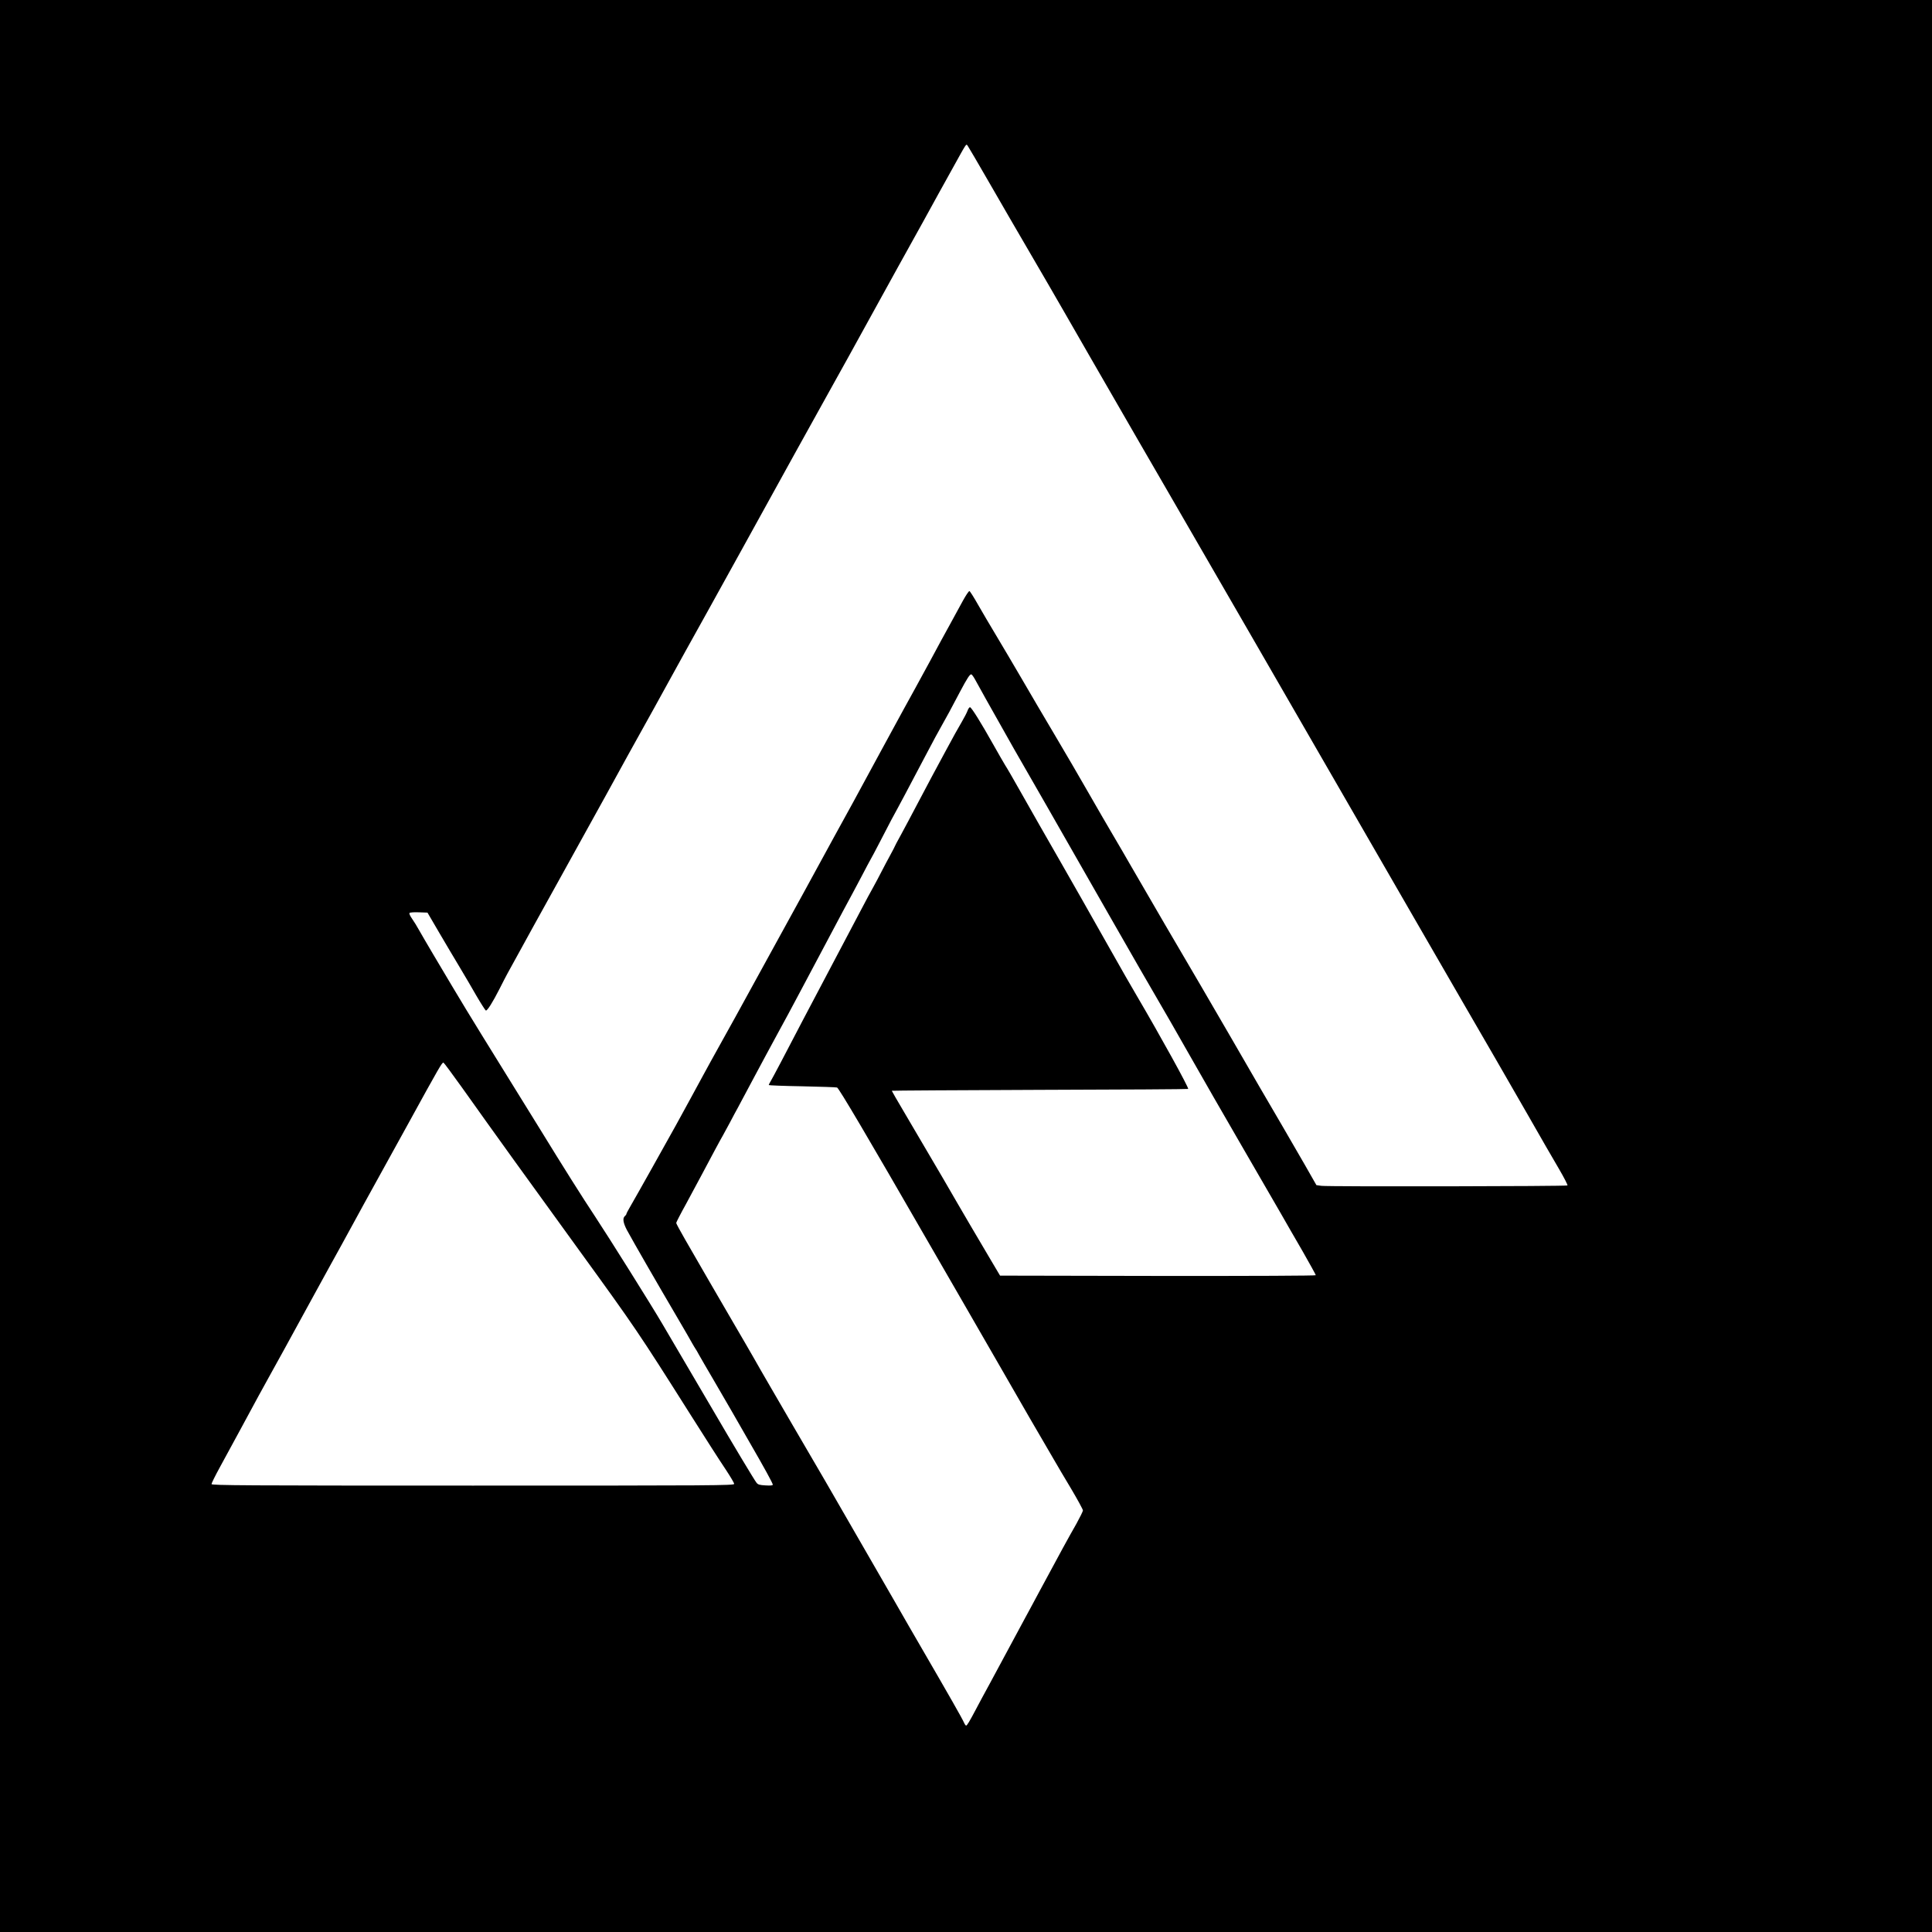
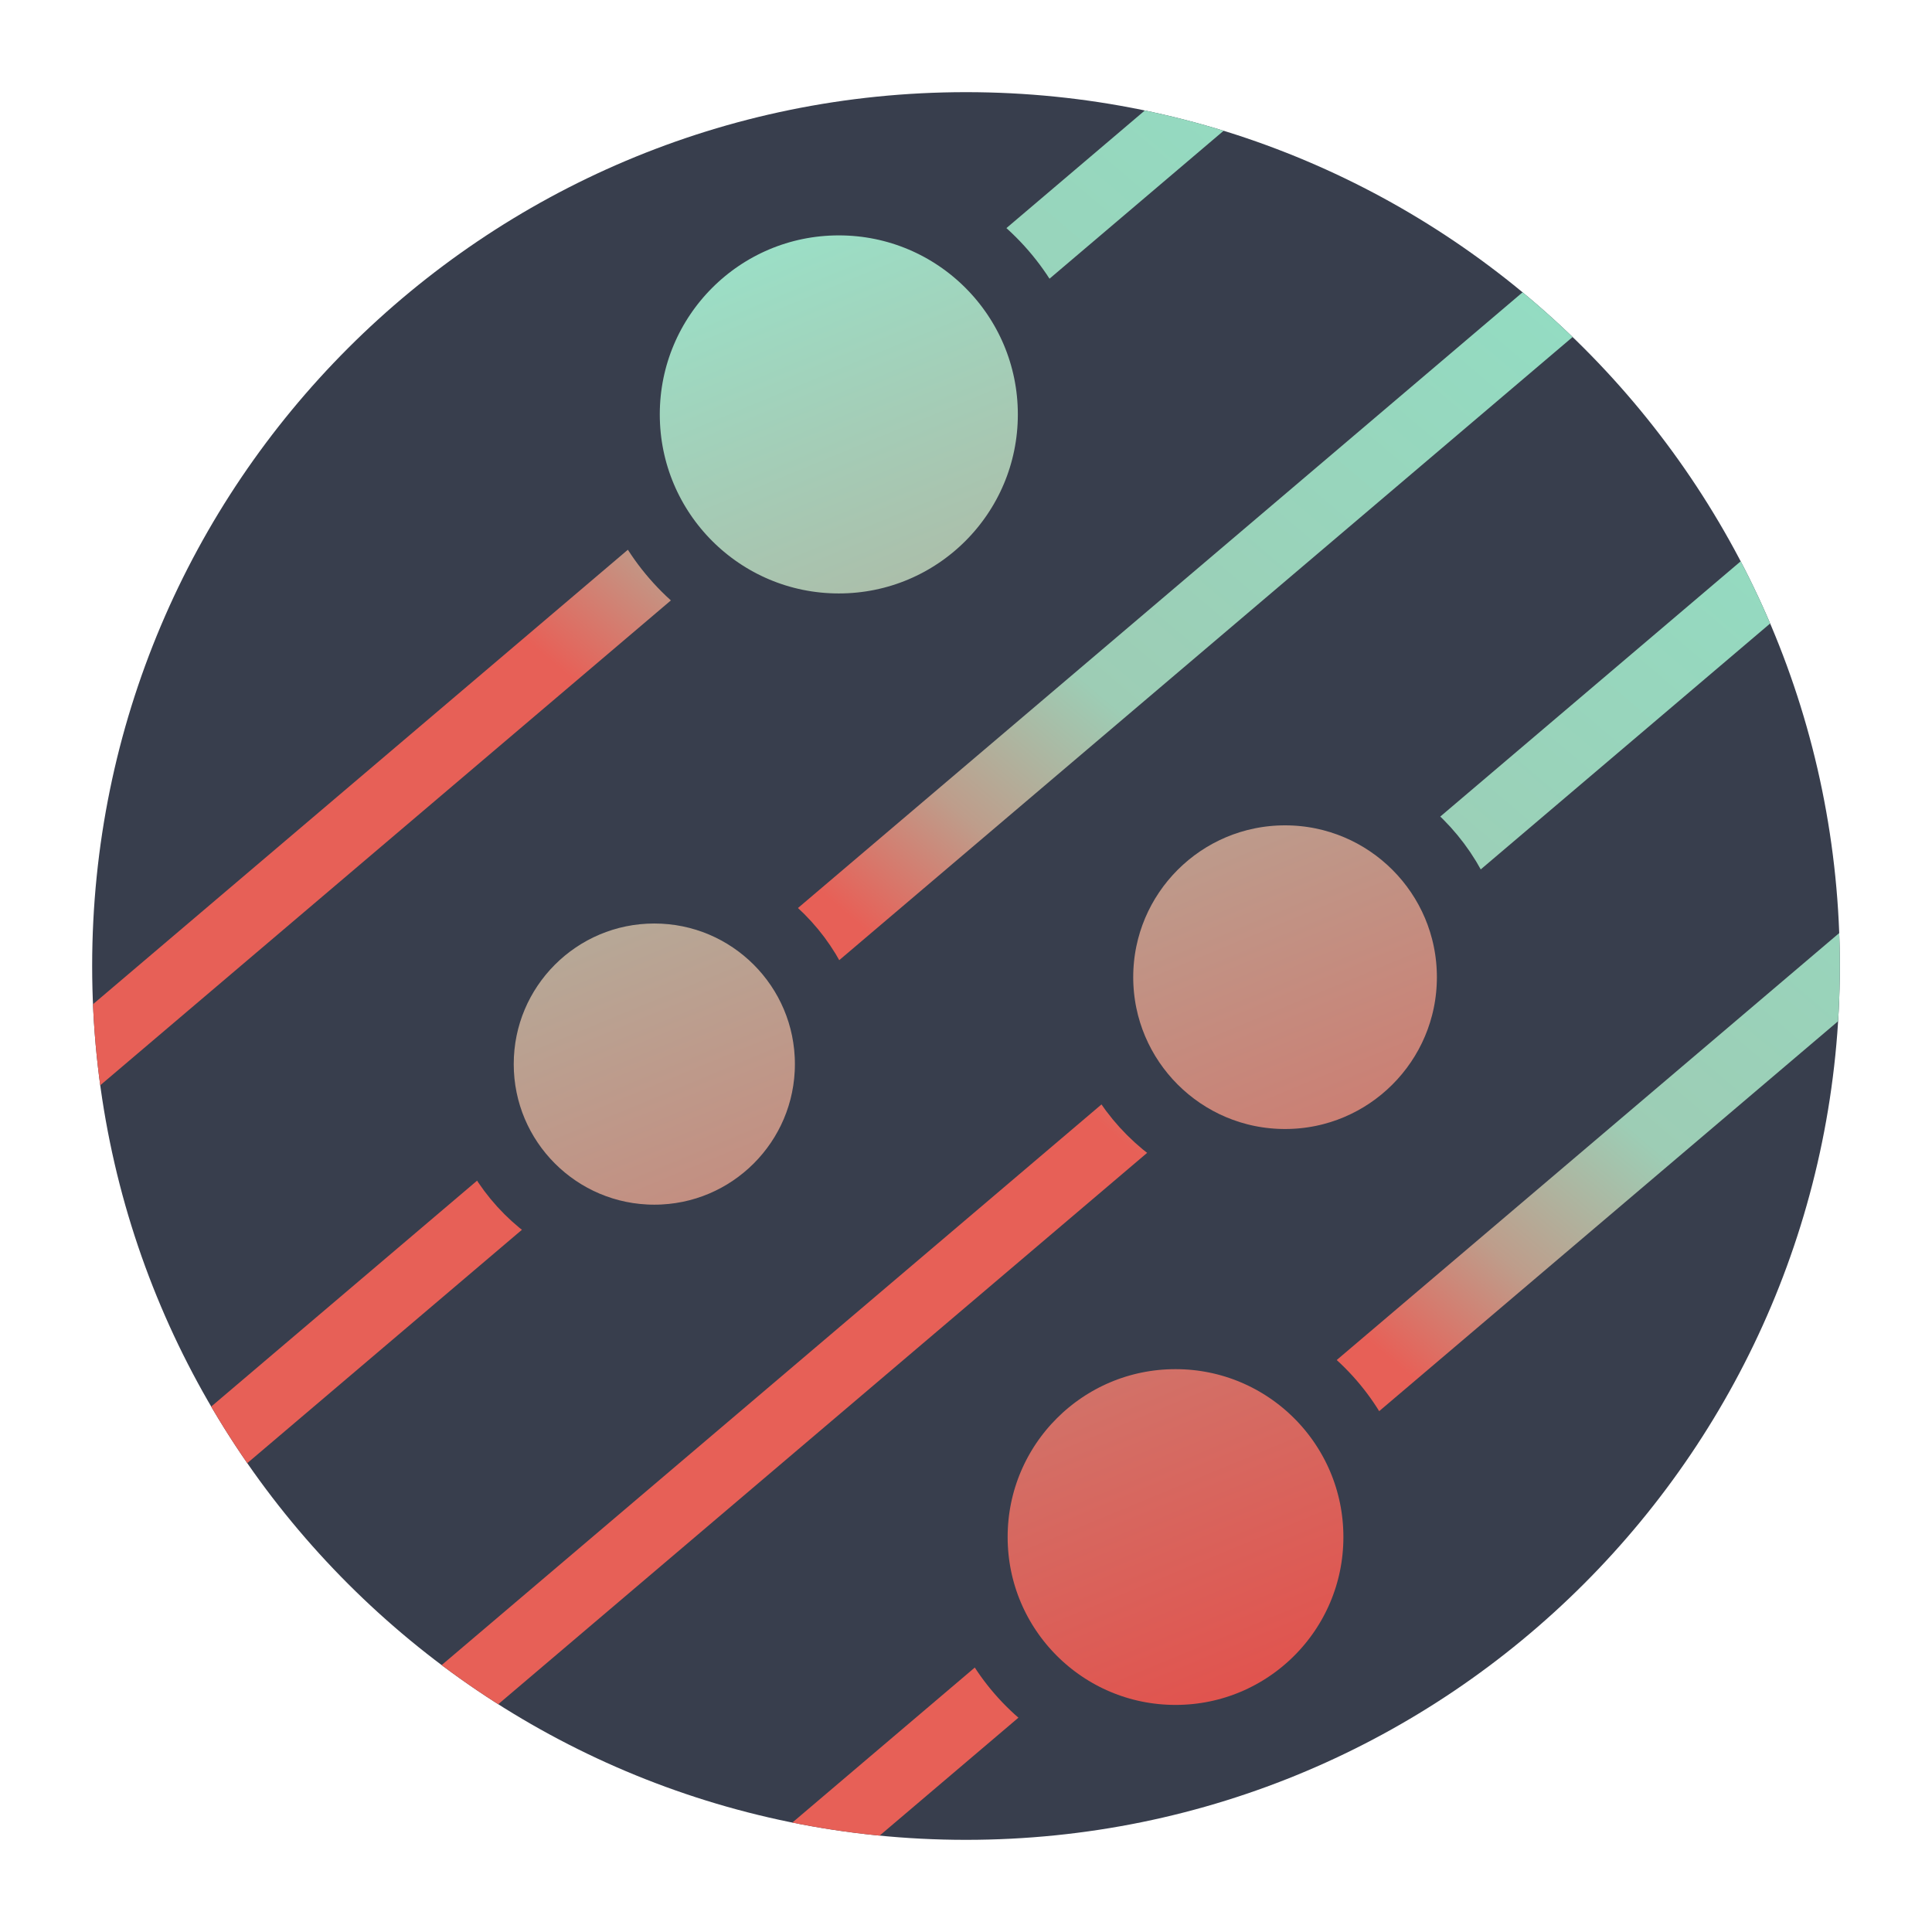
- <svg xmlns="http://www.w3.org/2000/svg" version="1.0" width="1900pt" height="1900pt" viewBox="0 0 1900 1900" preserveAspectRatio="xMidYMid meet">
-   <g transform="translate(0,1900) scale(0.1,-0.1)" fill="#000000" stroke="none">
-     <path d="M0 9500 l0 -9500 9500 0 9500 0 0 9500 0 9500 -9500 0 -9500 0 0 -9500z m9725 7710 c109 -190 289 -500 400 -690 111 -190 266 -457 345 -595 79 -137 192 -335 253 -440 153 -264 259 -448 476 -825 103 -179 228 -395 278 -480 102 -175 513 -887 821 -1420 687 -1190 1373 -2379 1610 -2790 151 -261 375 -648 497 -860 122 -212 260 -450 307 -530 46 -80 185 -320 308 -535 122 -214 263 -459 313 -543 49 -84 86 -156 82 -160 -9 -9 -2353 -13 -2419 -4 l-50 7 -114 200 c-63 110 -162 281 -220 380 -147 251 -276 472 -517 890 -115 198 -243 419 -285 490 -100 168 -618 1056 -700 1200 -34 61 -107 184 -160 275 -54 91 -158 271 -232 400 -152 264 -191 331 -338 580 -170 287 -192 325 -335 570 -75 129 -186 316 -245 415 -60 99 -141 238 -182 309 -40 71 -78 131 -84 133 -6 2 -34 -40 -64 -94 -29 -54 -88 -161 -130 -238 -43 -77 -128 -234 -190 -350 -62 -115 -130 -239 -150 -275 -21 -36 -168 -306 -328 -600 -254 -469 -343 -633 -469 -860 -30 -54 -124 -227 -303 -555 -126 -230 -351 -640 -442 -805 -41 -74 -104 -189 -140 -255 -36 -66 -130 -237 -210 -380 -80 -143 -166 -300 -193 -350 -26 -49 -83 -153 -125 -230 -42 -77 -108 -196 -145 -265 -75 -136 -396 -709 -451 -803 -19 -32 -34 -62 -34 -66 0 -5 -7 -14 -15 -21 -24 -20 -17 -66 21 -138 75 -137 270 -476 514 -892 56 -96 114 -195 127 -220 14 -25 29 -49 33 -55 4 -5 19 -30 32 -55 14 -25 79 -138 145 -250 66 -113 147 -252 180 -310 33 -58 112 -195 175 -305 144 -249 228 -402 228 -416 0 -8 -25 -10 -71 -7 -59 3 -75 8 -89 26 -20 24 -237 386 -427 712 -66 113 -189 322 -273 465 -84 143 -187 319 -229 390 -103 176 -526 851 -661 1055 -117 176 -307 477 -542 860 -80 129 -227 368 -328 530 -408 659 -410 663 -717 1180 -60 102 -125 212 -143 245 -18 33 -48 82 -67 109 -21 30 -31 52 -25 58 5 5 46 8 92 6 l84 -3 114 -195 c63 -107 153 -260 201 -339 47 -79 123 -207 167 -285 45 -77 87 -142 92 -144 14 -4 68 82 135 214 30 60 65 127 77 149 12 22 62 112 110 200 48 88 224 408 392 710 168 303 380 687 473 855 220 401 211 384 342 620 63 112 180 324 260 470 80 146 258 468 396 715 137 248 286 518 332 600 346 628 738 1337 860 1555 83 148 259 466 503 910 47 85 129 234 182 330 54 96 158 285 233 420 74 135 143 261 154 280 11 19 71 127 133 240 151 272 139 255 155 239 6 -8 101 -169 210 -359z m-131 -4901 c24 -46 120 -217 378 -674 25 -44 164 -287 310 -540 145 -253 432 -755 637 -1115 206 -360 415 -725 466 -810 50 -85 190 -328 310 -540 120 -212 354 -619 520 -905 166 -286 338 -583 382 -660 44 -77 139 -243 212 -368 72 -126 131 -233 131 -238 0 -5 -606 -8 -1552 -7 l-1553 3 -86 145 c-173 292 -258 438 -332 565 -67 118 -147 254 -528 902 -66 111 -119 204 -119 206 0 2 655 6 1455 9 800 2 1457 6 1460 9 9 9 -272 519 -510 924 -97 166 -92 158 -283 495 -215 381 -302 534 -457 805 -174 302 -262 458 -405 710 -62 110 -127 223 -145 250 -17 28 -69 118 -115 200 -124 221 -217 370 -231 370 -6 0 -18 -16 -24 -35 -7 -19 -33 -69 -57 -110 -25 -41 -96 -169 -158 -285 -62 -115 -125 -232 -140 -260 -15 -27 -76 -142 -135 -255 -59 -113 -134 -253 -166 -312 -33 -59 -59 -109 -59 -111 0 -3 -20 -40 -43 -83 -24 -44 -63 -117 -87 -164 -24 -47 -62 -119 -85 -160 -23 -41 -71 -129 -105 -195 -35 -66 -163 -309 -285 -540 -240 -454 -384 -728 -515 -980 -46 -88 -92 -173 -102 -190 -10 -16 -18 -33 -18 -36 0 -3 148 -9 329 -12 181 -4 335 -9 343 -12 19 -8 301 -486 888 -1505 106 -184 257 -445 335 -580 78 -135 255 -441 392 -680 223 -389 350 -608 518 -895 28 -49 104 -178 169 -286 64 -108 116 -204 116 -213 0 -9 -29 -67 -63 -129 -85 -149 -151 -270 -370 -677 -60 -113 -120 -223 -132 -245 -12 -22 -75 -139 -140 -260 -65 -121 -159 -296 -210 -390 -51 -93 -114 -210 -140 -260 -63 -119 -85 -155 -94 -155 -4 0 -13 12 -20 28 -21 47 -138 252 -431 757 -51 88 -162 279 -245 425 -84 146 -194 337 -245 425 -117 202 -274 474 -447 775 -75 129 -155 267 -178 305 -23 39 -86 147 -140 240 -54 94 -151 260 -215 370 -64 110 -138 238 -164 285 -27 47 -119 207 -206 355 -158 271 -307 528 -471 813 -49 85 -89 159 -89 165 0 6 44 92 99 191 54 100 122 226 151 281 82 155 190 357 210 390 9 17 40 74 69 127 28 54 62 117 75 140 13 24 81 151 151 283 70 132 181 337 245 455 65 118 141 260 170 315 29 55 65 123 80 150 15 28 53 100 85 160 32 61 70 133 85 160 15 28 53 100 85 160 67 128 211 396 235 440 9 17 47 89 85 160 37 72 76 144 85 160 10 17 52 95 93 175 97 188 149 287 174 330 20 36 86 160 273 515 76 145 128 241 170 315 38 66 77 138 170 315 72 136 99 177 113 173 7 -3 25 -29 41 -59z m-5053 -4001 c311 -438 680 -950 1154 -1603 552 -761 582 -805 1096 -1618 153 -242 277 -436 352 -548 42 -64 77 -123 77 -132 0 -16 -187 -17 -2570 -17 -2250 0 -2570 2 -2570 15 0 8 37 83 83 167 46 84 132 243 192 353 170 315 233 431 305 560 71 128 146 263 420 765 95 173 218 398 275 500 56 102 121 221 145 265 24 44 111 204 195 355 84 151 228 412 320 580 308 561 331 600 346 600 4 0 85 -109 180 -242z" />
+ <svg xmlns="http://www.w3.org/2000/svg" width="100%" height="100%" viewBox="0 0 1080 1080" version="1.1" xml:space="preserve" style="fill-rule:evenodd;clip-rule:evenodd;stroke-linecap:round;stroke-linejoin:round;stroke-miterlimit:1.5;">
+   <g>
+     <clipPath id="_clip1">
+       <circle cx="540" cy="540" r="488.482" />
+     </clipPath>
+     <g clip-path="url(#_clip1)">
+       <rect x="0" y="9.737" width="1080" height="1070.26" style="fill:rgb(56,62,77);" />
+       <g transform="matrix(1.65092,0,0,1.40277,-10.1788,-716.91)">
+         <g transform="matrix(0.331798,-0.331798,1.16832,1.16832,4.46099,530.313)">
+           <rect x="-794.181" y="177.234" width="1476.26" height="14.874" style="fill:url(#_Linear2);" />
+         </g>
+         <g transform="matrix(0.331798,-0.331798,1.16832,1.16832,104.659,630.479)">
+           <rect x="-794.181" y="177.234" width="1476.26" height="14.874" style="fill:url(#_Linear3);" />
+         </g>
+         <g transform="matrix(0.331798,-0.331798,1.16832,1.16832,196.533,719.651)">
+           <rect x="-794.181" y="177.234" width="1476.26" height="14.874" style="fill:url(#_Linear4);" />
+         </g>
+         <g transform="matrix(0.331798,-0.331798,1.16832,1.16832,289.613,808.072)">
+           <rect x="-794.181" y="177.234" width="1476.26" height="14.874" style="fill:url(#_Linear5);" />
+         </g>
+       </g>
+       <g>
+         <g transform="matrix(3.10139,0,0,3.10139,-128.801,-2058.04)">
+           <circle cx="192.721" cy="738.282" r="38.719" style="fill:url(#_Linear6);stroke:rgb(56,62,77);stroke-width:12.9px;" />
+         </g>
+         <g transform="matrix(2.5462,0,0,2.5462,-124.939,-1284.98)">
+           <circle cx="192.721" cy="738.282" r="38.719" style="fill:url(#_Linear7);stroke:rgb(56,62,77);stroke-width:15.71px;" />
+         </g>
+         <g transform="matrix(2.70868,0,0,2.70868,196.334,-1453.52)">
+           <circle cx="192.721" cy="738.282" r="38.719" style="fill:url(#_Linear8);stroke:rgb(56,62,77);stroke-width:14.77px;" />
+         </g>
+         <g transform="matrix(2.94014,0,0,2.94014,90.4957,-1311.44)">
+           <circle cx="192.721" cy="738.282" r="38.719" style="fill:url(#_Linear9);stroke:rgb(56,62,77);stroke-width:13.6px;" />
+         </g>
+       </g>
+     </g>
  </g>
+   <defs>
+     <linearGradient id="_Linear2" x1="0" y1="0" x2="1" y2="-0.046" gradientUnits="userSpaceOnUse" gradientTransform="matrix(792.35,0,0,784.956,-51.9807,903.546)">
+       <stop offset="0" style="stop-color:rgb(231,96,87);stop-opacity:1" />
+       <stop offset="0.15" style="stop-color:rgb(190,157,139);stop-opacity:1" />
+       <stop offset="0.33" style="stop-color:rgb(157,205,181);stop-opacity:1" />
+       <stop offset="0.99" style="stop-color:rgb(146,222,196);stop-opacity:1" />
+       <stop offset="1" style="stop-color:rgb(156,225,201);stop-opacity:1" />
+       <stop offset="1" style="stop-color:rgb(184,233,216);stop-opacity:1" />
+       <stop offset="1" style="stop-color:rgb(219,244,235);stop-opacity:1" />
+     </linearGradient>
+     <linearGradient id="_Linear3" x1="0" y1="0" x2="1" y2="-0.046" gradientUnits="userSpaceOnUse" gradientTransform="matrix(792.35,0,0,784.956,-51.9807,903.546)">
+       <stop offset="0" style="stop-color:rgb(231,96,87);stop-opacity:1" />
+       <stop offset="0.15" style="stop-color:rgb(190,157,139);stop-opacity:1" />
+       <stop offset="0.33" style="stop-color:rgb(157,205,181);stop-opacity:1" />
+       <stop offset="0.99" style="stop-color:rgb(146,222,196);stop-opacity:1" />
+       <stop offset="1" style="stop-color:rgb(156,225,201);stop-opacity:1" />
+       <stop offset="1" style="stop-color:rgb(184,233,216);stop-opacity:1" />
+       <stop offset="1" style="stop-color:rgb(219,244,235);stop-opacity:1" />
+     </linearGradient>
+     <linearGradient id="_Linear4" x1="0" y1="0" x2="1" y2="-0.046" gradientUnits="userSpaceOnUse" gradientTransform="matrix(792.35,0,0,784.956,-51.9807,903.546)">
+       <stop offset="0" style="stop-color:rgb(231,96,87);stop-opacity:1" />
+       <stop offset="0.15" style="stop-color:rgb(190,157,139);stop-opacity:1" />
+       <stop offset="0.33" style="stop-color:rgb(157,205,181);stop-opacity:1" />
+       <stop offset="0.99" style="stop-color:rgb(146,222,196);stop-opacity:1" />
+       <stop offset="1" style="stop-color:rgb(156,225,201);stop-opacity:1" />
+       <stop offset="1" style="stop-color:rgb(184,233,216);stop-opacity:1" />
+       <stop offset="1" style="stop-color:rgb(219,244,235);stop-opacity:1" />
+     </linearGradient>
+     <linearGradient id="_Linear5" x1="0" y1="0" x2="1" y2="-0.046" gradientUnits="userSpaceOnUse" gradientTransform="matrix(792.35,0,0,784.956,-51.9807,903.546)">
+       <stop offset="0" style="stop-color:rgb(231,96,87);stop-opacity:1" />
+       <stop offset="0.15" style="stop-color:rgb(190,157,139);stop-opacity:1" />
+       <stop offset="0.33" style="stop-color:rgb(157,205,181);stop-opacity:1" />
+       <stop offset="0.99" style="stop-color:rgb(146,222,196);stop-opacity:1" />
+       <stop offset="1" style="stop-color:rgb(156,225,201);stop-opacity:1" />
+       <stop offset="1" style="stop-color:rgb(184,233,216);stop-opacity:1" />
+       <stop offset="1" style="stop-color:rgb(219,244,235);stop-opacity:1" />
+     </linearGradient>
+     <linearGradient id="_Linear6" x1="0" y1="0" x2="1" y2="0" gradientUnits="userSpaceOnUse" gradientTransform="matrix(110.785,268.345,-268.345,110.785,171.413,707.268)">
+       <stop offset="0" style="stop-color:rgb(154,225,200);stop-opacity:1" />
+       <stop offset="1" style="stop-color:rgb(226,81,76);stop-opacity:1" />
+     </linearGradient>
+     <linearGradient id="_Linear7" x1="0" y1="0" x2="1" y2="0" gradientUnits="userSpaceOnUse" gradientTransform="matrix(134.94,326.856,-326.856,134.94,196.256,551.562)">
+       <stop offset="0" style="stop-color:rgb(154,225,200);stop-opacity:1" />
+       <stop offset="1" style="stop-color:rgb(226,81,76);stop-opacity:1" />
+     </linearGradient>
+     <linearGradient id="_Linear8" x1="0" y1="0" x2="1" y2="0" gradientUnits="userSpaceOnUse" gradientTransform="matrix(126.846,307.25,-307.25,126.846,65.8753,580.698)">
+       <stop offset="0" style="stop-color:rgb(154,225,200);stop-opacity:1" />
+       <stop offset="1" style="stop-color:rgb(226,81,76);stop-opacity:1" />
+     </linearGradient>
+     <linearGradient id="_Linear9" x1="0" y1="0" x2="1" y2="0" gradientUnits="userSpaceOnUse" gradientTransform="matrix(116.86,283.063,-283.063,116.86,96.6872,486.66)">
+       <stop offset="0" style="stop-color:rgb(154,225,200);stop-opacity:1" />
+       <stop offset="1" style="stop-color:rgb(226,81,76);stop-opacity:1" />
+     </linearGradient>
+   </defs>
</svg>
